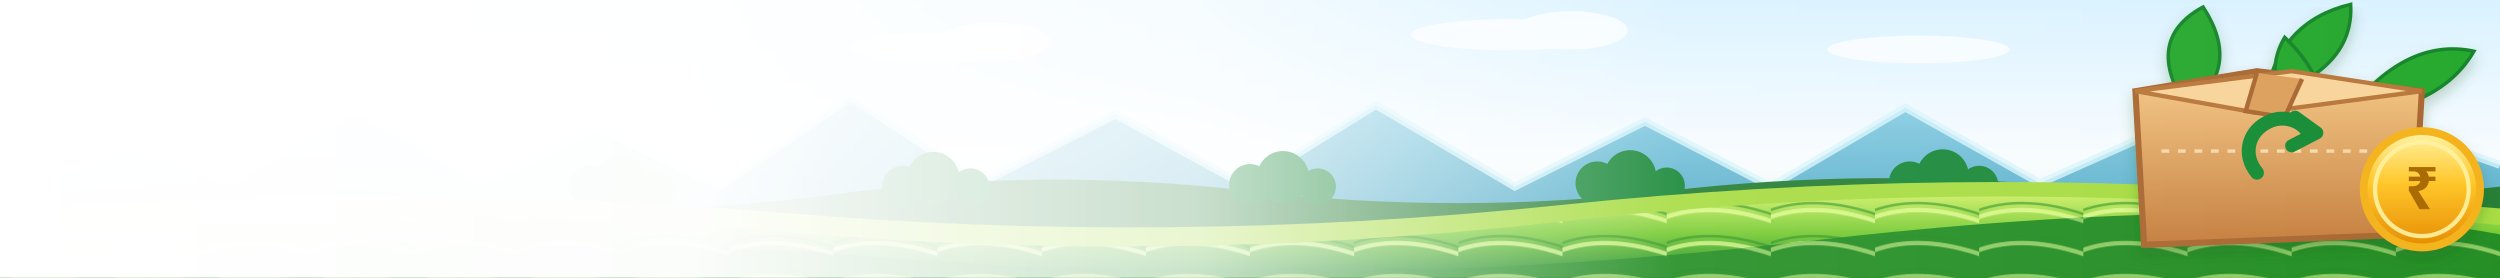
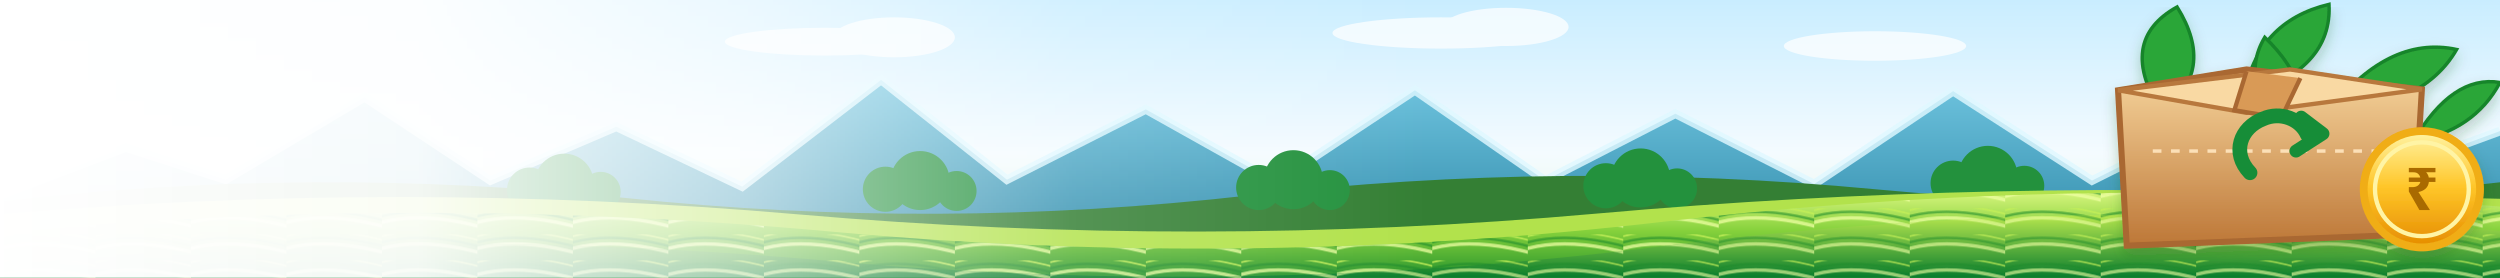
<svg xmlns="http://www.w3.org/2000/svg" width="2880" height="320" viewBox="0 0 2880 320">
  <defs>
-     <linearGradient id="sky" x1="0" y1="0" x2="0" y2="1">
-       <stop stop-color="#d9f2ff" />
-       <stop offset=".56" stop-color="#f8fcff" />
-       <stop offset="1" stop-color="#eaf8e4" />
+     <linearGradient id="sky" x2="0" y2="1">
+       <stop stop-color="#c9edff" />
+       <stop offset=".55" stop-color="#f4fbff" />
+       <stop offset="1" stop-color="#e7f7df" />
    </linearGradient>
-     <linearGradient id="mountain" x1="0" y1="0" x2="0" y2="1">
-       <stop stop-color="#8ed0e5" />
-       <stop offset="1" stop-color="#3d9dbb" />
+     <linearGradient id="mountain" x2="0" y2="1">
+       <stop stop-color="#6fc4df" />
+       <stop offset="1" stop-color="#247f9f" />
    </linearGradient>
-     <linearGradient id="field" x1="0" y1="0" x2="0" y2="1">
-       <stop stop-color="#c9ed65" />
-       <stop offset=".48" stop-color="#72c832" />
-       <stop offset="1" stop-color="#16852b" />
+     <linearGradient id="fieldA" x2="0" y2="1">
+       <stop stop-color="#d6f47c" />
+       <stop offset=".45" stop-color="#85d13b" />
+       <stop offset="1" stop-color="#26932d" />
    </linearGradient>
-     <linearGradient id="parcel" x1="0" y1="0" x2="0" y2="1">
-       <stop stop-color="#f5c987" />
-       <stop offset="1" stop-color="#c47d3c" />
+     <linearGradient id="fieldB" x2="0" y2="1">
+       <stop stop-color="#b8e84e" />
+       <stop offset="1" stop-color="#087c2d" />
    </linearGradient>
-     <linearGradient id="gold" x1="0" y1="0" x2="0" y2="1">
+     <linearGradient id="box" x2="0" y2="1">
+       <stop stop-color="#f7d69e" />
+       <stop offset="1" stop-color="#bd7737" />
+     </linearGradient>
+     <linearGradient id="coin" x2="0" y2="1">
      <stop stop-color="#fff4a5" />
-       <stop offset=".45" stop-color="#ffc629" />
+       <stop offset=".48" stop-color="#ffc629" />
      <stop offset="1" stop-color="#e58b00" />
    </linearGradient>
    <linearGradient id="fade" x1="0" y1="0" x2="1" y2="0">
      <stop stop-color="#fff" stop-opacity="1" />
-       <stop offset=".28" stop-color="#fff" stop-opacity=".98" />
-       <stop offset=".48" stop-color="#fff" stop-opacity=".75" />
-       <stop offset=".67" stop-color="#fff" stop-opacity=".08" />
-       <stop offset="1" stop-color="#fff" stop-opacity="0" />
+       <stop offset=".17" stop-color="#fff" stop-opacity=".94" />
+       <stop offset=".30" stop-color="#fff" stop-opacity=".62" />
+       <stop offset=".43" stop-color="#fff" stop-opacity=".16" />
+       <stop offset=".57" stop-color="#fff" stop-opacity="0" />
    </linearGradient>
-     <pattern id="cropRows" width="120" height="38" patternUnits="userSpaceOnUse">
-       <path d="M-35 40Q38 -12 155 40" fill="none" stroke="#eaff9c" stroke-width="5" opacity=".7" />
-       <path d="M-35 32Q38 -20 155 32" fill="none" stroke="#258b25" stroke-width="3" opacity=".55" />
+     <pattern id="rows" width="110" height="30" patternUnits="userSpaceOnUse">
+       <path d="M-35 31Q30 -9 145 31" fill="none" stroke="#efffa2" stroke-width="4" opacity=".72" />
+       <path d="M-35 24Q30 -16 145 24" fill="none" stroke="#1e8b2b" stroke-width="3" opacity=".55" />
+       <path d="M-35 17Q30 -23 145 17" fill="none" stroke="#c3ef58" stroke-width="2" opacity=".8" />
    </pattern>
    <filter id="shadow" x="-30%" y="-30%" width="170%" height="180%">
-       <feDropShadow dx="0" dy="8" stdDeviation="8" flood-color="#24552a" flood-opacity=".25" />
+       <feDropShadow dx="0" dy="8" stdDeviation="8" flood-color="#25552a" flood-opacity=".25" />
    </filter>
  </defs>
  <rect width="2880" height="320" fill="url(#sky)" />
  <g fill="#fff" opacity=".72">
-     <ellipse cx="1080" cy="55" rx="100" ry="17" />
-     <ellipse cx="1145" cy="48" rx="65" ry="22" />
-     <ellipse cx="1740" cy="40" rx="115" ry="18" />
-     <ellipse cx="1810" cy="35" rx="65" ry="22" />
-     <ellipse cx="2210" cy="57" rx="105" ry="16" />
+     <ellipse cx="950" cy="48" rx="115" ry="16" />
+     <ellipse cx="1030" cy="43" rx="70" ry="23" />
+     <ellipse cx="1660" cy="38" rx="125" ry="18" />
+     <ellipse cx="1735" cy="31" rx="72" ry="22" />
+     <ellipse cx="2160" cy="53" rx="105" ry="17" />
  </g>
-   <path d="M0 220L150 167 265 210 410 124 555 210 690 148 830 214 980 112 1130 211 1285 132 1435 214 1585 121 1745 215 1895 140 2040 215 2195 124 2350 211 2505 142 2660 211 2800 162 2880 190V320H0Z" fill="url(#mountain)" />
-   <path d="M0 224L150 167 265 210 410 124 555 210 690 148 830 214 980 112 1130 211 1285 132 1435 214 1585 121 1745 215 1895 140 2040 215 2195 124 2350 211 2505 142 2660 211 2800 162 2880 190" fill="none" stroke="#d8f5fb" stroke-width="9" opacity=".8" />
-   <path d="M0 230Q240 194 480 225T960 224T1440 220T1920 220T2400 217T2880 215V320H0Z" fill="#287f37" />
-   <g fill="#1c8a3b">
-     <circle cx="680" cy="214" r="24" />
-     <circle cx="715" cy="208" r="30" />
-     <circle cx="755" cy="218" r="22" />
-     <circle cx="1040" cy="215" r="24" />
-     <circle cx="1075" cy="205" r="30" />
-     <circle cx="1118" cy="216" r="22" />
-     <circle cx="1440" cy="213" r="24" />
-     <circle cx="1478" cy="204" r="30" />
-     <circle cx="1518" cy="215" r="21" />
-     <circle cx="1840" cy="211" r="25" />
-     <circle cx="1878" cy="203" r="30" />
-     <circle cx="1920" cy="214" r="21" />
-     <circle cx="2200" cy="210" r="24" />
-     <circle cx="2238" cy="202" r="30" />
-     <circle cx="2280" cy="213" r="22" />
+   <path d="M0 225L145 170 260 207 420 112 565 208 710 146 855 215 1015 92 1160 207 1320 126 1470 210 1630 104 1780 208 1930 131 2090 212 2250 105 2410 208 2570 128 2725 208 2880 151V320H0Z" fill="url(#mountain)" />
+   <path d="M0 225L145 170 260 207 420 112 565 208 710 146 855 215 1015 92 1160 207 1320 126 1470 210 1630 104 1780 208 1930 131 2090 212 2250 105 2410 208 2570 128 2725 208 2880 151" fill="none" stroke="#dff8ff" stroke-width="10" opacity=".82" />
+   <path d="M0 232Q360 190 720 228T1440 225T2160 218T2880 210V320H0Z" fill="#347f34" />
+   <g fill="#23913d">
+     <circle cx="610" cy="219" r="26" />
+     <circle cx="650" cy="211" r="34" />
+     <circle cx="692" cy="221" r="23" />
+     <circle cx="1020" cy="218" r="26" />
+     <circle cx="1060" cy="208" r="34" />
+     <circle cx="1102" cy="220" r="23" />
+     <circle cx="1450" cy="216" r="26" />
+     <circle cx="1490" cy="207" r="34" />
+     <circle cx="1532" cy="219" r="23" />
+     <circle cx="1850" cy="214" r="26" />
+     <circle cx="1890" cy="205" r="34" />
+     <circle cx="1932" cy="217" r="23" />
+     <circle cx="2250" cy="211" r="26" />
+     <circle cx="2290" cy="202" r="34" />
+     <circle cx="2332" cy="214" r="23" />
  </g>
-   <path d="M0 245Q450 207 900 245T1800 236T2700 226T2880 230V320H0Z" fill="#a8dc43" />
-   <path d="M0 270Q450 228 900 267T1800 255T2700 244T2880 246V320H0Z" fill="url(#field)" />
-   <path d="M0 270Q450 228 900 267T1800 255T2700 244T2880 246V320H0Z" fill="url(#cropRows)" />
-   <path d="M0 307Q520 258 1040 298T2080 278T2880 270V320H0Z" fill="#258f25" />
-   <path d="M0 307Q520 258 1040 298T2080 278T2880 270V320H0Z" fill="url(#cropRows)" opacity=".75" />
+   <path d="M0 247Q460 207 920 247T1840 246T2760 226L2880 229V320H0Z" fill="#b2e24c" />
+   <path d="M0 268Q480 223 960 267T1920 255T2880 238V320H0Z" fill="url(#fieldA)" />
+   <path d="M0 268Q480 223 960 267T1920 255T2880 238V320H0Z" fill="url(#rows)" />
+   <path d="M0 306Q480 258 960 301T1920 283T2880 266V320H0Z" fill="url(#fieldB)" />
+   <path d="M0 306Q480 258 960 301T1920 283T2880 266V320H0Z" fill="url(#rows)" opacity=".82" />
  <g filter="url(#shadow)">
-     <g fill="#28a82d" stroke="#16852a" stroke-width="4">
-       <path d="M2520 125Q2468 46 2538 8Q2584 79 2520 125Z" />
-       <path d="M2610 112Q2625 25 2708 5Q2712 80 2610 112Z" />
-       <path d="M2700 135Q2770 42 2850 59Q2812 125 2700 135Z" />
-       <path d="M2668 165Q2598 100 2632 43Q2694 102 2668 165Z" />
+     <g fill="#2ca638" stroke="#18852b" stroke-width="4">
+       <path d="M2490 129Q2438 47 2508 8Q2554 82 2490 129Z" />
+       <path d="M2585 111Q2600 25 2683 5Q2687 80 2585 111Z" />
+       <path d="M2680 132Q2750 40 2830 57Q2792 123 2680 132Z" />
+       <path d="M2645 166Q2575 100 2609 43Q2671 102 2645 166Z" />
+       <path d="M2780 163Q2825 86 2880 95Q2850 151 2780 163Z" />
    </g>
-     <path d="M2460 105L2600 82 2790 105 2780 270 2470 282Z" fill="url(#parcel)" stroke="#a96731" stroke-width="7" />
-     <path d="M2460 105L2600 130 2790 105 2640 82Z" fill="#f8d49a" stroke="#b9773b" stroke-width="5" />
-     <path d="M2600 84L2587 128 2632 135 2652 91" fill="#dca05b" stroke="#a96731" stroke-width="5" />
-     <path d="M2490 174H2740" stroke="#f9dfb6" stroke-width="4" stroke-dasharray="9 10" opacity=".85" />
-     <path d="M2600 199c-18-22-9-49 14-59 17-8 38-1 46 14" fill="none" stroke="#168c36" stroke-width="16" stroke-linecap="round" />
-     <path d="M2644 135l25 18-29 15" fill="none" stroke="#168c36" stroke-width="15" stroke-linecap="round" stroke-linejoin="round" />
-     <circle cx="2790" cy="218" r="67" fill="url(#gold)" stroke="#f4b31b" stroke-width="9" />
-     <circle cx="2790" cy="218" r="54" fill="none" stroke="#fff2a0" stroke-width="5" opacity=".9" />
-     <text x="2790" y="241" text-anchor="middle" font-family="Arial,sans-serif" font-size="68" font-weight="700" fill="#a96a00">₹</text>
+     <path d="M2440 104L2588 80 2790 103 2780 270 2450 283Z" fill="url(#box)" stroke="#a96832" stroke-width="7" />
+     <path d="M2440 104L2588 130 2790 103 2638 80Z" fill="#f9d9a3" stroke="#b8783d" stroke-width="5" />
+     <path d="M2588 82L2574 127 2628 136 2650 90" fill="#d99a56" stroke="#a96832" stroke-width="5" />
+     <path d="M2480 174H2745" stroke="#ffe5bf" stroke-width="4" stroke-dasharray="10 11" opacity=".9" />
+     <path d="M2592 199C2570 176 2581 147 2607 137C2627 128 2650 137 2658 155" fill="none" stroke="#178d37" stroke-width="17" stroke-linecap="round" />
+     <path d="M2651 135L2676 154 2645 174" fill="none" stroke="#178d37" stroke-width="15" stroke-linecap="round" stroke-linejoin="round" />
+     <circle cx="2790" cy="218" r="67" fill="url(#coin)" stroke="#f0ad13" stroke-width="9" />
+     <circle cx="2790" cy="218" r="54" fill="none" stroke="#fff4a5" stroke-width="5" />
+     <text x="2790" y="242" text-anchor="middle" font-family="Arial,sans-serif" font-size="68" font-weight="700" fill="#a96a00">₹</text>
  </g>
  <rect width="2880" height="320" fill="url(#fade)" />
</svg>
